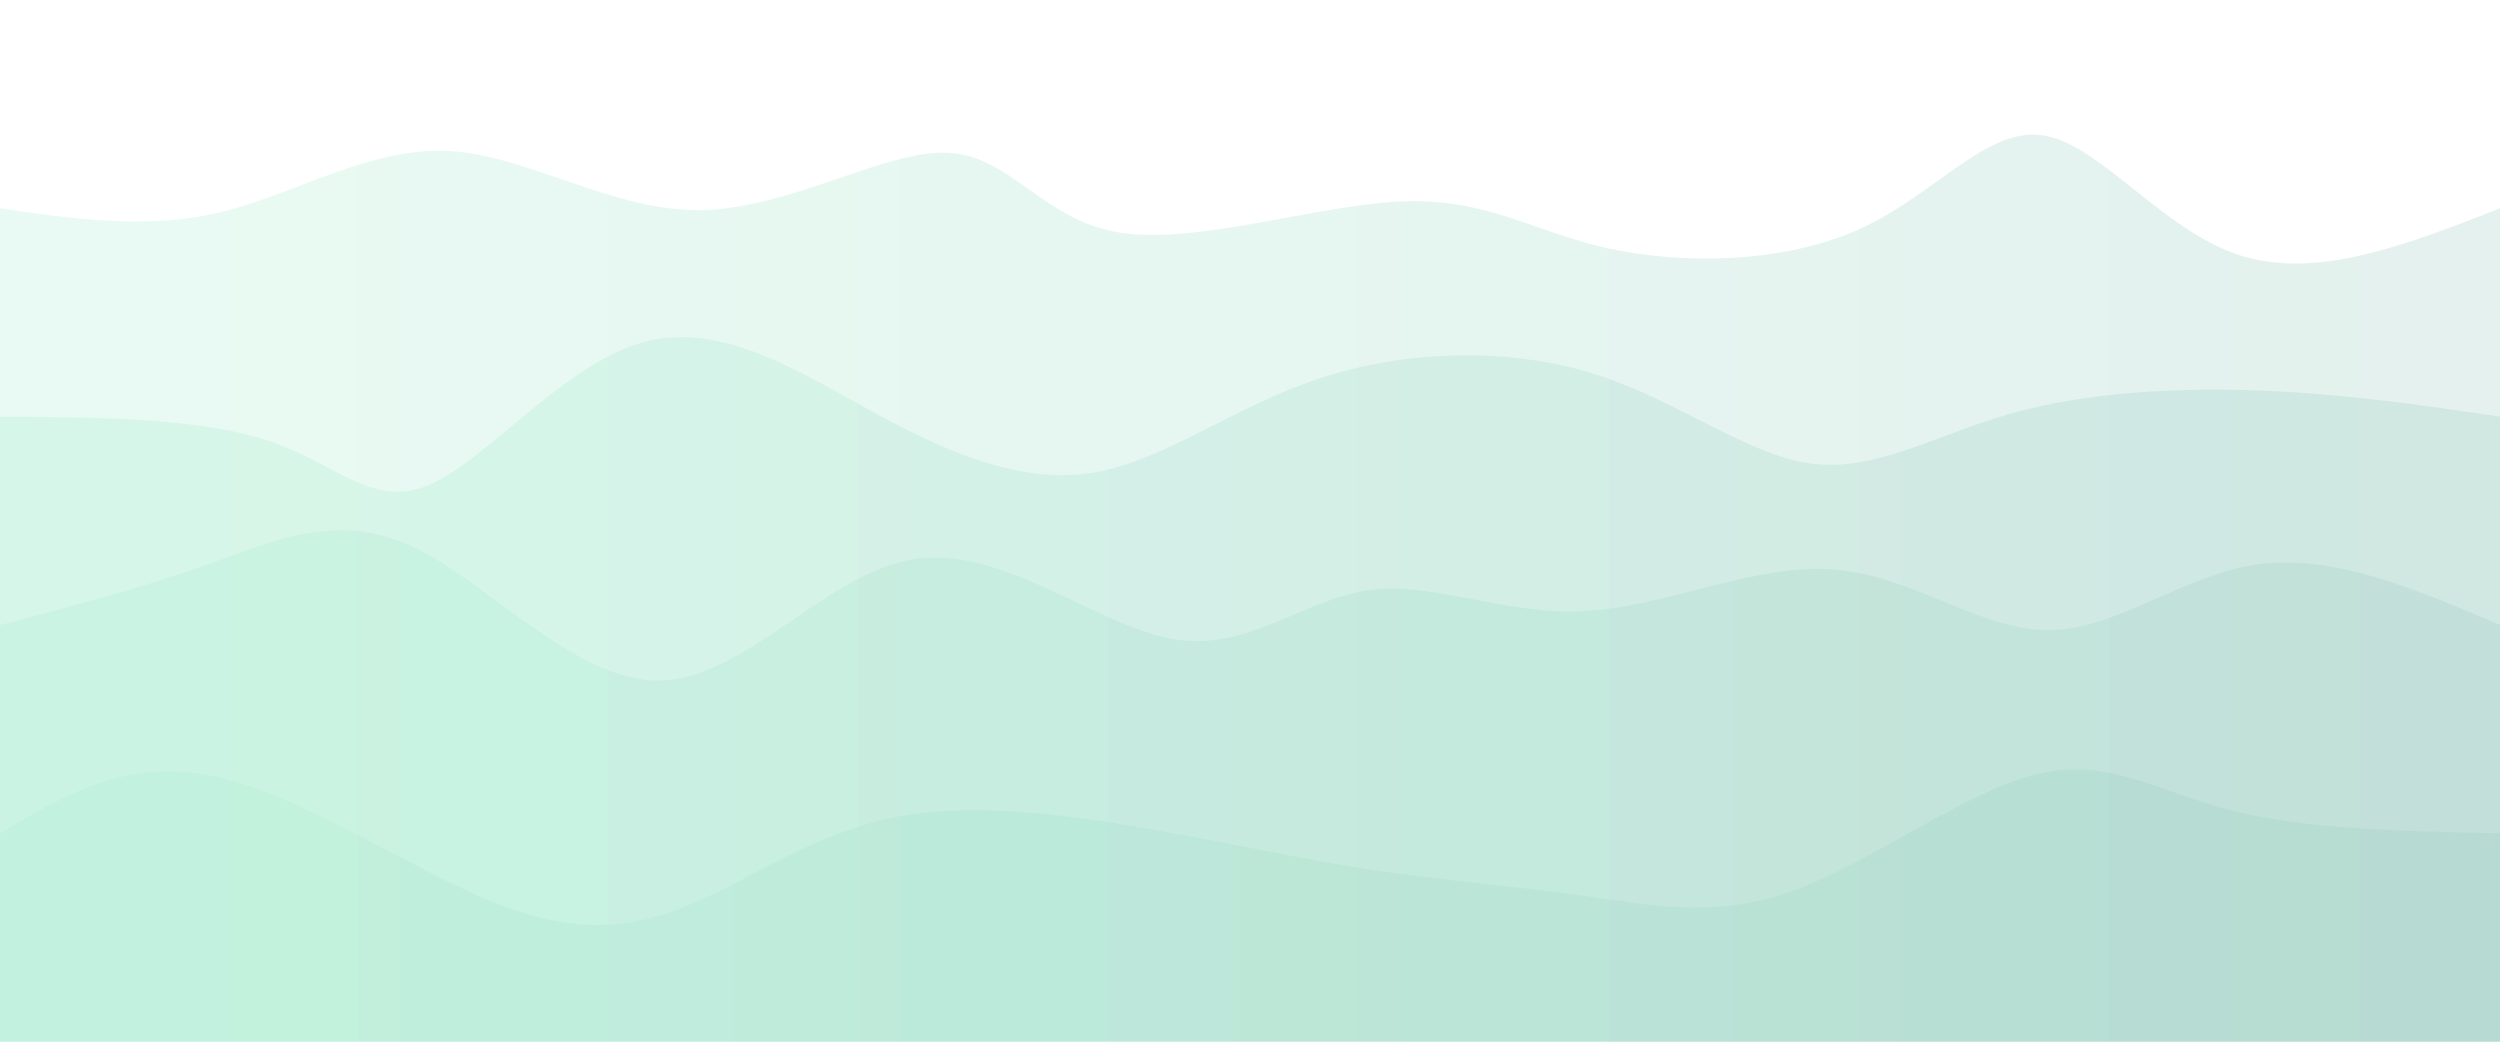
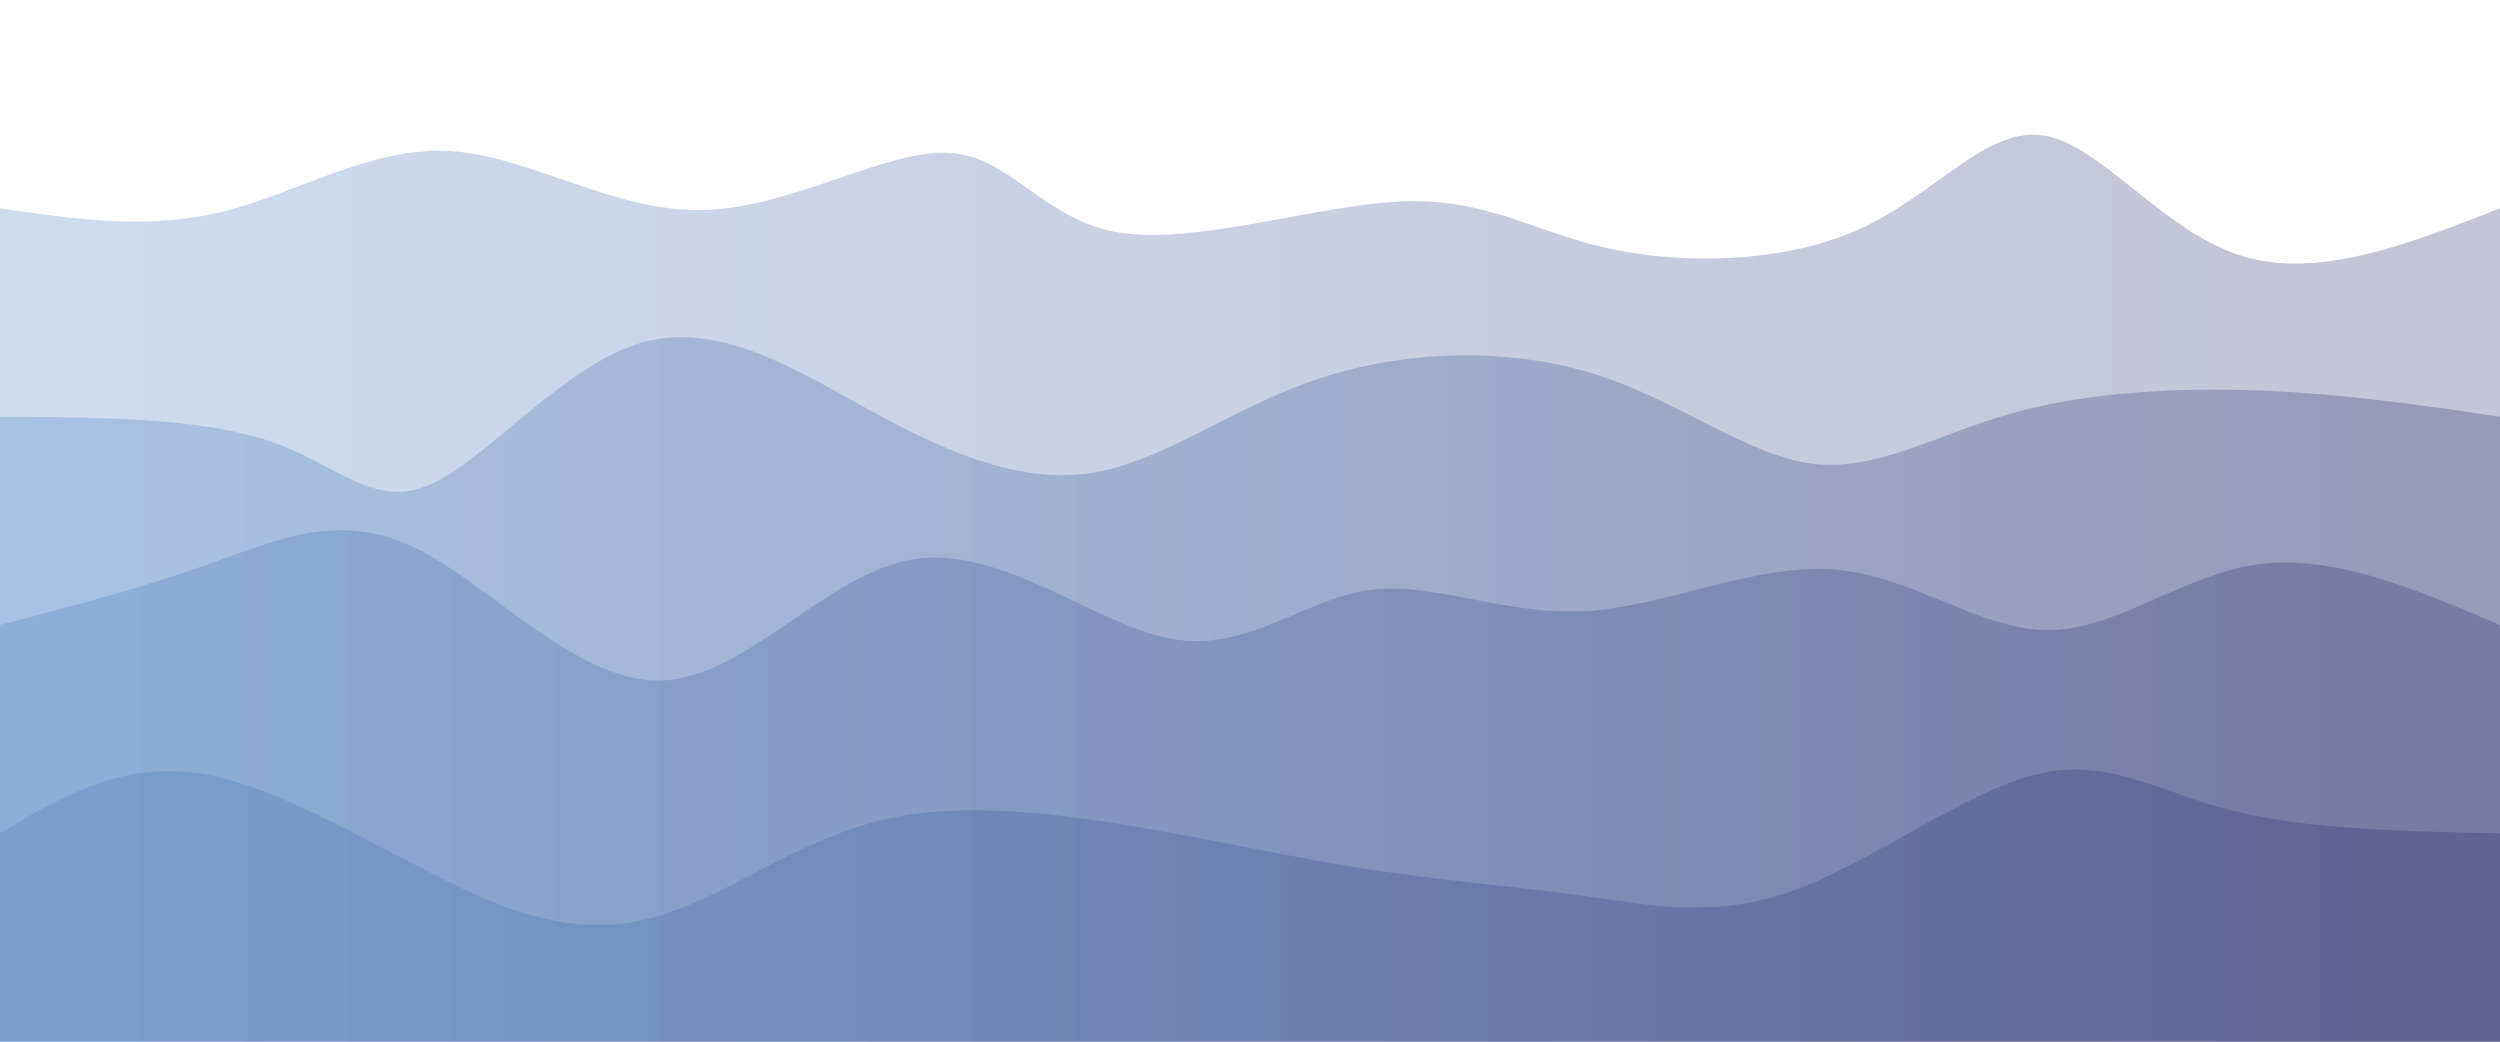
<svg xmlns="http://www.w3.org/2000/svg" height="100%" width="100%" id="svg" viewBox="0 0 1440 600" class="transition duration-300 ease-in-out delay-150">
  <defs>
    <linearGradient id="gradient">
-       <stop offset="5%" stop-color="#a9eed144" />
-       <stop offset="95%" stop-color="#98ccc044" />
+       <stop offset="5%" stop-color="#4477bb44" />
+       <stop offset="95%" stop-color="#20256644" />
    </linearGradient>
  </defs>
  <path d="M 0,600 C 0,600 0,120 0,120 C 42.643,126.224 85.286,132.447 128,122 C 170.714,111.553 213.5,84.435 259,87 C 304.5,89.565 352.715,121.814 404,121 C 455.285,120.186 509.641,86.308 546,88 C 582.359,89.692 600.72,126.955 645,134 C 689.28,141.045 759.48,117.871 808,116 C 856.52,114.129 883.36,133.559 926,143 C 968.64,152.441 1027.079,151.891 1071,132 C 1114.921,112.109 1144.325,72.875 1177,78 C 1209.675,83.125 1245.621,132.607 1290,147 C 1334.379,161.393 1387.189,140.696 1440,120 C 1440,120 1440,600 1440,600 Z" stroke="none" stroke-width="0" fill="url(#gradient)" class="transition-all duration-300 ease-in-out delay-150" />
  <defs>
    <linearGradient id="gradient">
-       <stop offset="5%" stop-color="#a9eed166" />
-       <stop offset="95%" stop-color="#98ccc066" />
+       <stop offset="5%" stop-color="#4477bb66" />
+       <stop offset="95%" stop-color="#20256666" />
    </linearGradient>
  </defs>
  <path d="M 0,600 C 0,600 0,240 0,240 C 57.831,240.357 115.661,240.713 155,254 C 194.339,267.287 215.186,293.504 248,279 C 280.814,264.496 325.595,209.271 371,197 C 416.405,184.729 462.432,215.41 506,239 C 549.568,262.59 590.676,279.087 631,272 C 671.324,264.913 710.866,234.24 760,218 C 809.134,201.76 867.862,199.952 917,215 C 966.138,230.048 1005.686,261.951 1043,267 C 1080.314,272.049 1115.392,250.244 1159,238 C 1202.608,225.756 1254.745,223.073 1303,225 C 1351.255,226.927 1395.627,233.463 1440,240 C 1440,240 1440,600 1440,600 Z" stroke="none" stroke-width="0" fill="url(#gradient)" class="transition-all duration-300 ease-in-out delay-150" />
  <defs>
    <linearGradient id="gradient">
-       <stop offset="5%" stop-color="#a9eed188" />
-       <stop offset="95%" stop-color="#98ccc088" />
+       <stop offset="5%" stop-color="#4477bb88" />
+       <stop offset="95%" stop-color="#20256688" />
    </linearGradient>
  </defs>
  <path d="M 0,600 C 0,600 0,360 0,360 C 40.778,349.365 81.556,338.731 120,325 C 158.444,311.269 194.554,294.442 238,315 C 281.446,335.558 332.228,393.501 381,392 C 429.772,390.499 476.535,329.553 527,322 C 577.465,314.447 631.631,360.288 675,368 C 718.369,375.712 750.94,345.295 788,340 C 825.06,334.705 866.61,354.531 913,352 C 959.39,349.469 1010.62,324.579 1056,328 C 1101.38,331.421 1140.91,363.152 1180,363 C 1219.09,362.848 1257.74,330.814 1301,325 C 1344.26,319.186 1392.13,339.593 1440,360 C 1440,360 1440,600 1440,600 Z" stroke="none" stroke-width="0" fill="url(#gradient)" class="transition-all duration-300 ease-in-out delay-150" />
  <defs>
    <linearGradient id="gradient">
-       <stop offset="5%" stop-color="#a9eed1ff" />
-       <stop offset="95%" stop-color="#98ccc0ff" />
+       <stop offset="5%" stop-color="#4477bbff" />
+       <stop offset="95%" stop-color="#202566ff" />
    </linearGradient>
  </defs>
  <path d="M 0,600 C 0,600 0,480 0,480 C 36.457,458.185 72.914,436.369 123,447 C 173.086,457.631 236.8,500.708 285,520 C 333.2,539.292 365.886,534.798 400,520 C 434.114,505.202 469.657,480.099 514,471 C 558.343,461.901 611.487,468.807 659,477 C 706.513,485.193 748.393,494.675 790,501 C 831.607,507.325 872.939,510.493 912,516 C 951.061,521.507 987.851,529.352 1033,513 C 1078.149,496.648 1131.655,456.097 1173,446 C 1214.345,435.903 1243.527,456.258 1286,467 C 1328.473,477.742 1384.236,478.871 1440,480 C 1440,480 1440,600 1440,600 Z" stroke="none" stroke-width="0" fill="url(#gradient)" class="transition-all duration-300 ease-in-out delay-150" />
</svg>
